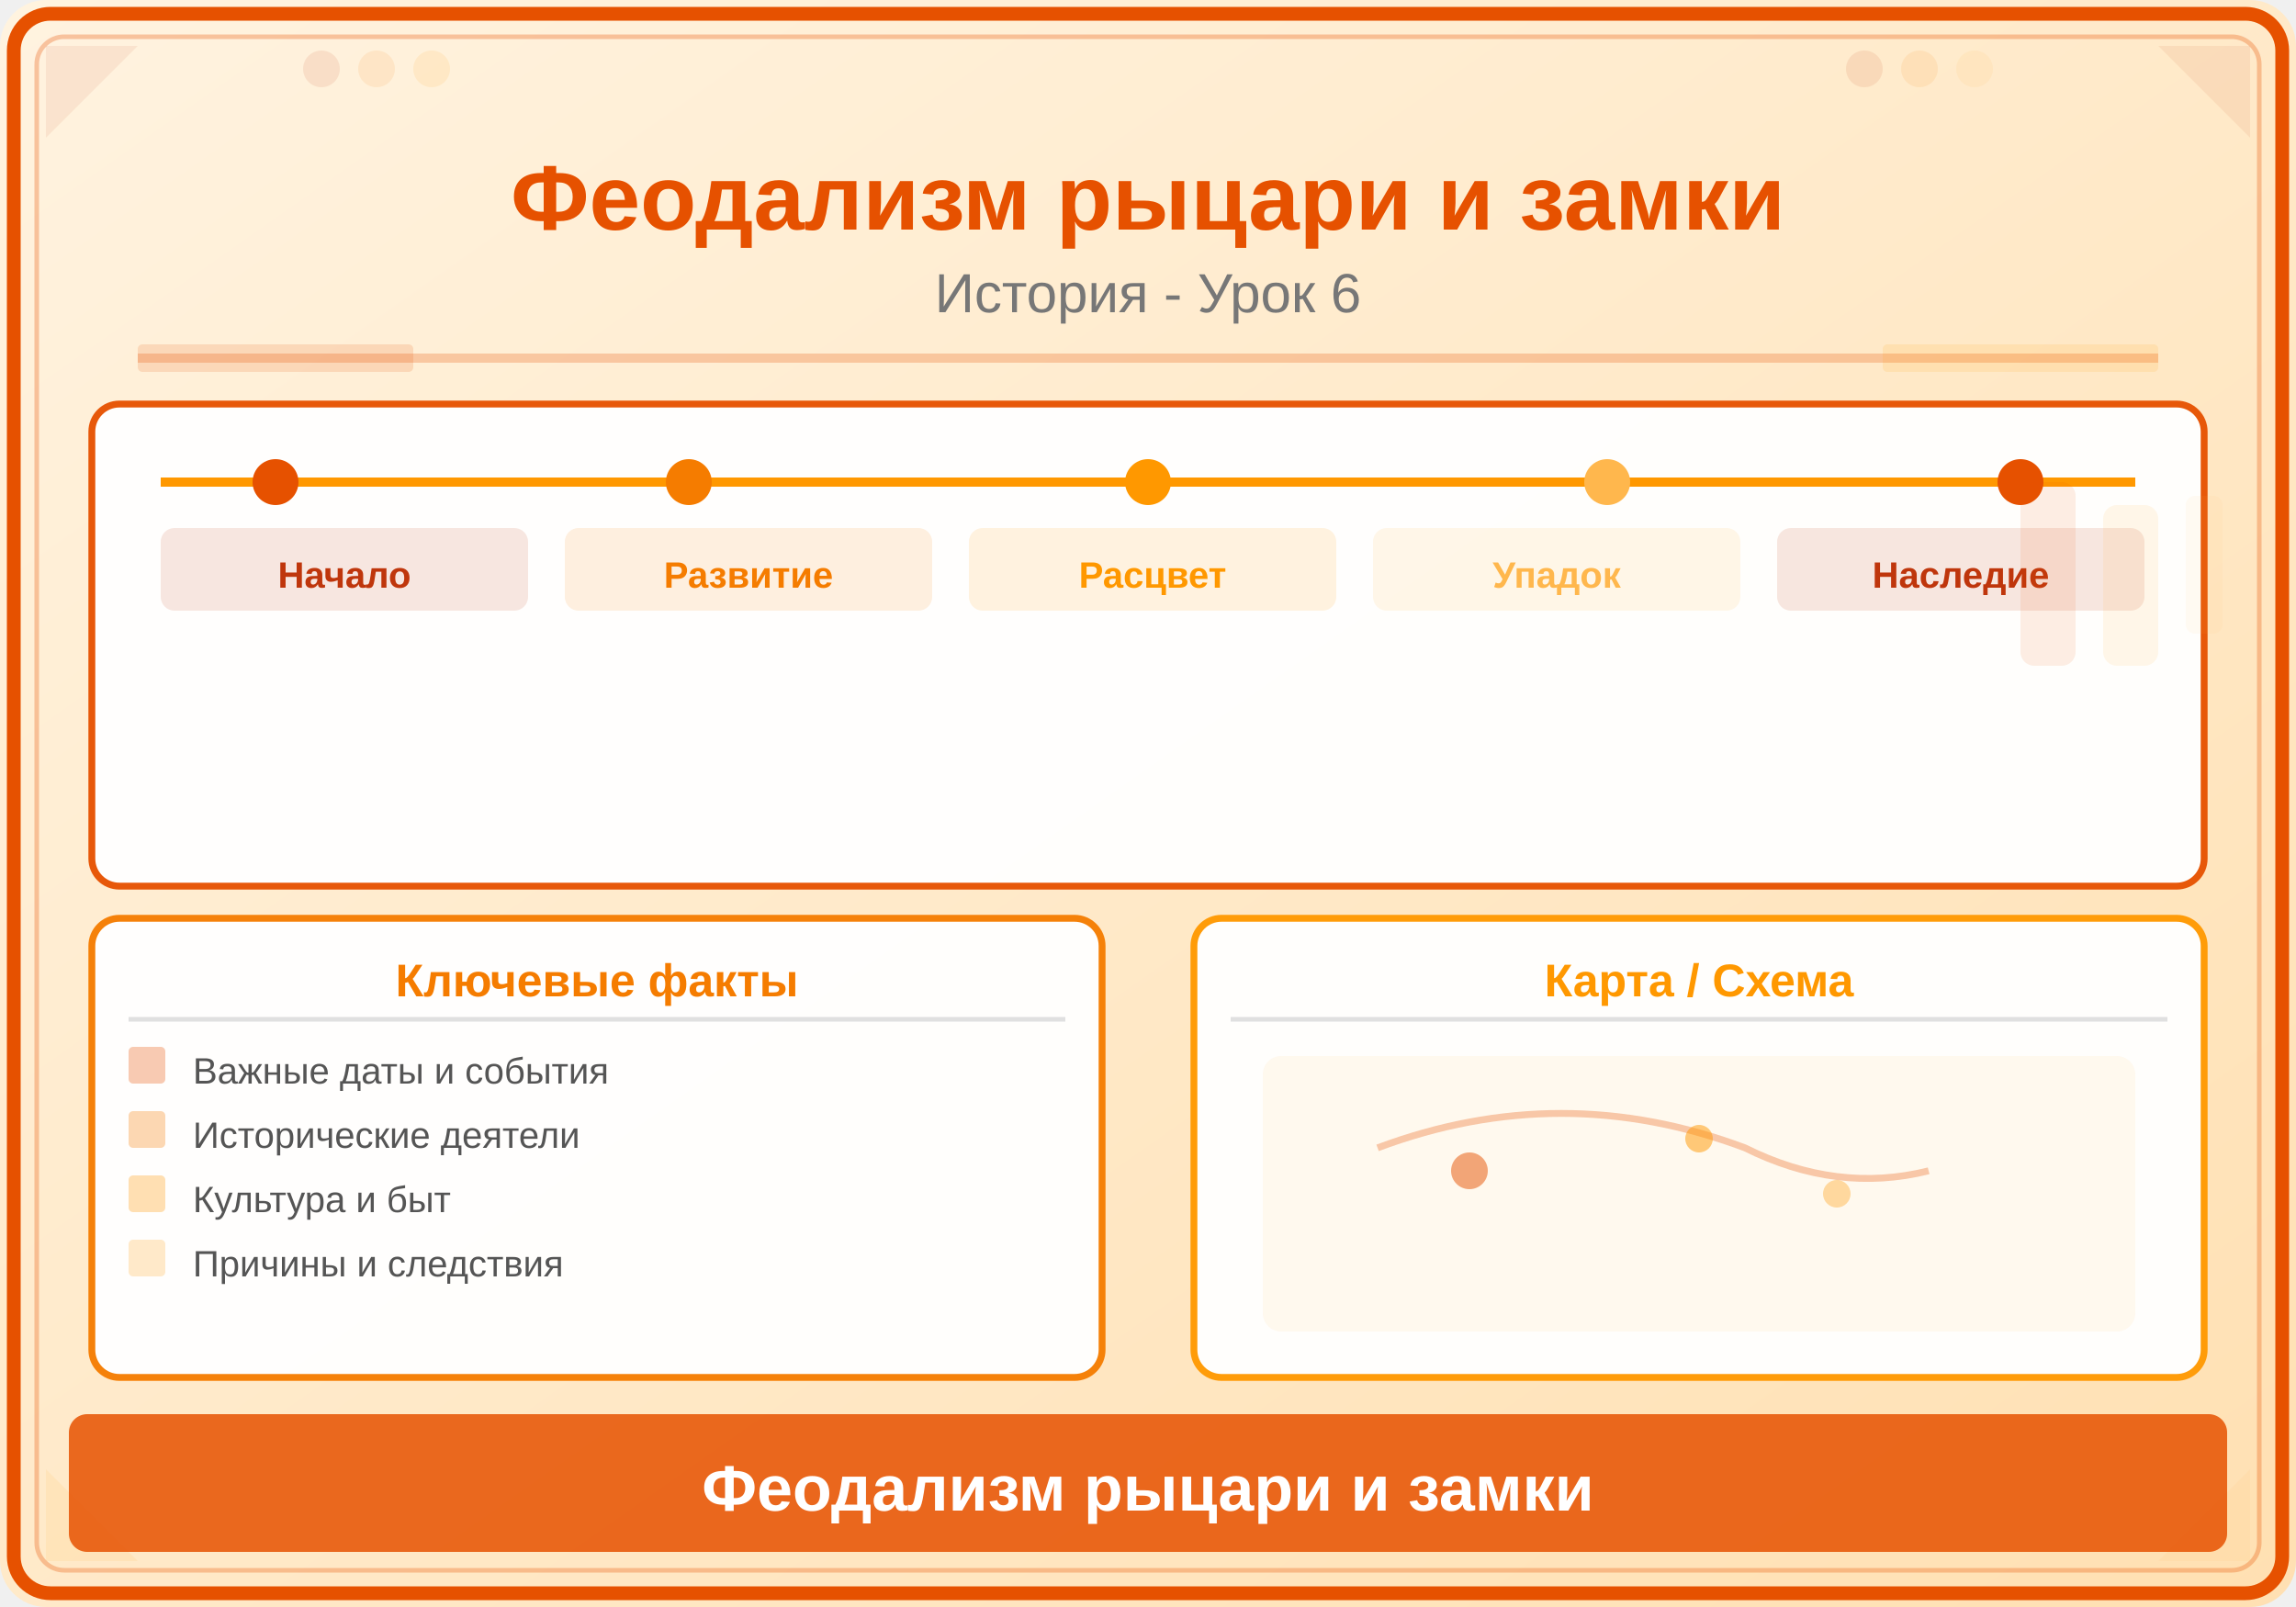
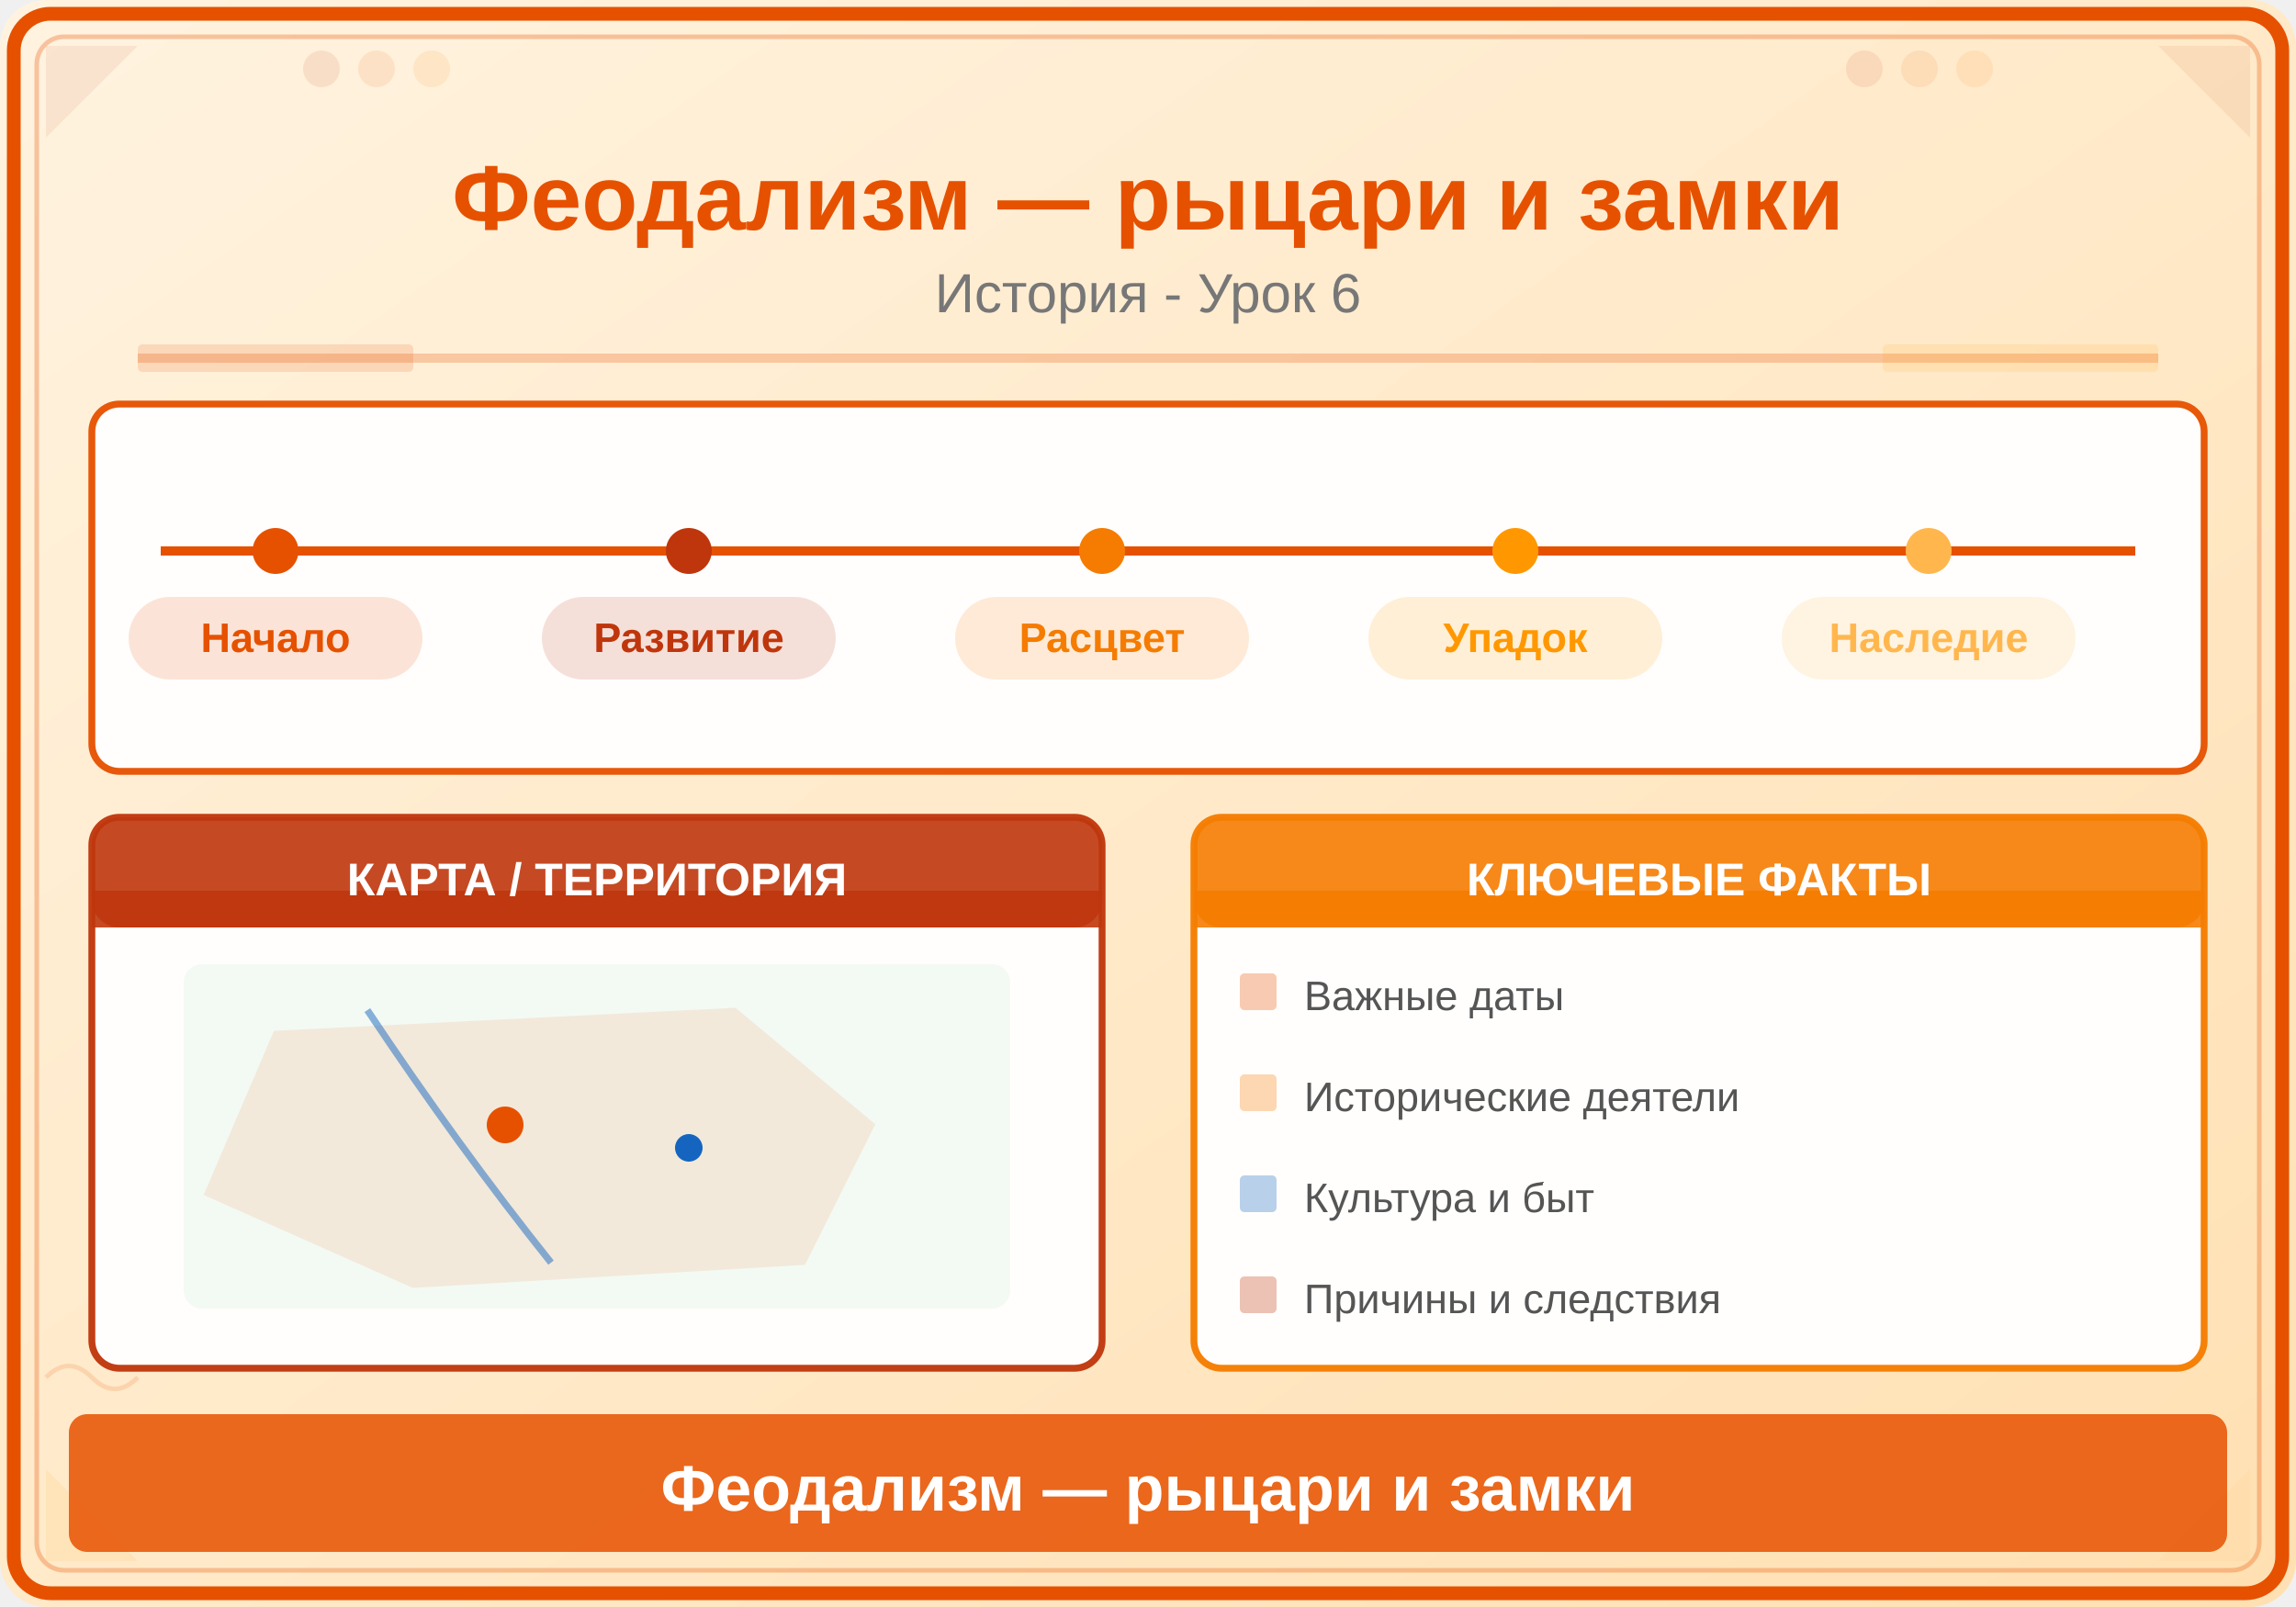
<svg xmlns="http://www.w3.org/2000/svg" viewBox="0 0 500 350">
  <defs>
    <linearGradient id="bg" x1="0" y1="0" x2="1" y2="1">
      <stop offset="0%" stop-color="#FFF3E0" />
      <stop offset="100%" stop-color="#FFE0B2" />
    </linearGradient>
  </defs>
  <rect width="500" height="350" fill="url(#bg)" rx="10" />
  <rect x="3" y="3" width="494" height="344" rx="8" fill="none" stroke="#E65100" stroke-width="3" />
  <rect x="8" y="8" width="484" height="334" rx="6" fill="none" stroke="#E65100" stroke-width="1" opacity="0.3" />
  <polygon points="10,10 30,10 10,30" fill="#BF360C" opacity="0.08" />
  <polygon points="490,10 470,10 490,30" fill="#BF360C" opacity="0.08" />
  <polygon points="10,340 30,340 10,320" fill="#FF9800" opacity="0.08" />
  <polygon points="490,340 470,340 490,320" fill="#FFB74D" opacity="0.08" />
  <circle cx="70" cy="15" r="4" fill="#BF360C" opacity="0.1" />
-   <circle cx="82" cy="15" r="4" fill="#F57C00" opacity="0.1" />
-   <circle cx="94" cy="15" r="4" fill="#FF9800" opacity="0.1" />
+   <circle cx="82" cy="15" r="4" fill="#E65100" opacity="0.1" />
+   <circle cx="94" cy="15" r="4" fill="#F57C00" opacity="0.1" />
  <circle cx="406" cy="15" r="4" fill="#BF360C" opacity="0.1" />
-   <circle cx="418" cy="15" r="4" fill="#F57C00" opacity="0.1" />
-   <circle cx="430" cy="15" r="4" fill="#FFB74D" opacity="0.1" />
-   <text x="250" y="50" font-family="Arial,sans-serif" font-size="20" font-weight="bold" fill="#E65100" text-anchor="middle">Феодализм  рыцари и замки</text>
+   <circle cx="418" cy="15" r="4" fill="#E65100" opacity="0.1" />
+   <circle cx="430" cy="15" r="4" fill="#F57C00" opacity="0.1" />
+   <text x="250" y="50" font-family="Arial,sans-serif" font-size="20" font-weight="bold" fill="#E65100" text-anchor="middle">Феодализм — рыцари и замки</text>
  <text x="250" y="68" font-family="Arial,sans-serif" font-size="12" fill="#777" text-anchor="middle">История - Урок 6</text>
  <line x1="30" y1="78" x2="470" y2="78" stroke="#E65100" stroke-width="2" opacity="0.25" />
  <rect x="30" y="75" width="60" height="6" fill="#E65100" opacity="0.15" rx="1" />
  <rect x="410" y="75" width="60" height="6" fill="#FF9800" opacity="0.12" rx="1" />
-   <rect x="20" y="88" width="460" height="105" rx="6" fill="white" stroke="#E65100" stroke-width="1.5" opacity="0.95" />
-   <line x1="35" y1="105" x2="465" y2="105" stroke="#FF9800" stroke-width="2" />
-   <circle cx="60" cy="105" r="5" fill="#E65100" />
-   <circle cx="150" cy="105" r="5" fill="#F57C00" />
-   <circle cx="250" cy="105" r="5" fill="#FF9800" />
-   <circle cx="350" cy="105" r="5" fill="#FFB74D" />
-   <circle cx="440" cy="105" r="5" fill="#E65100" />
-   <rect x="35" y="115" width="80" height="18" rx="3" fill="#BF360C" opacity="0.12" />
-   <text x="75" y="128" font-family="Arial,sans-serif" font-size="8" fill="#BF360C" text-anchor="middle" font-weight="bold">Начало</text>
-   <rect x="123" y="115" width="80" height="18" rx="3" fill="#F57C00" opacity="0.12" />
-   <text x="163" y="128" font-family="Arial,sans-serif" font-size="8" fill="#F57C00" text-anchor="middle" font-weight="bold">Развитие</text>
-   <rect x="211" y="115" width="80" height="18" rx="3" fill="#FF9800" opacity="0.12" />
-   <text x="251" y="128" font-family="Arial,sans-serif" font-size="8" fill="#FF9800" text-anchor="middle" font-weight="bold">Расцвет</text>
-   <rect x="299" y="115" width="80" height="18" rx="3" fill="#FFB74D" opacity="0.12" />
-   <text x="339" y="128" font-family="Arial,sans-serif" font-size="8" fill="#FFB74D" text-anchor="middle" font-weight="bold">Упадок</text>
-   <rect x="387" y="115" width="80" height="18" rx="3" fill="#BF360C" opacity="0.12" />
-   <text x="427" y="128" font-family="Arial,sans-serif" font-size="8" fill="#BF360C" text-anchor="middle" font-weight="bold">Наследие</text>
-   <rect x="20" y="200" width="220" height="100" rx="6" fill="white" stroke="#F57C00" stroke-width="1.5" opacity="0.95" />
-   <text x="130" y="217" font-family="Arial,sans-serif" font-size="10" fill="#F57C00" text-anchor="middle" font-weight="bold">Ключевые факты</text>
-   <line x1="28" y1="222" x2="232" y2="222" stroke="#E0E0E0" stroke-width="1" />
-   <rect x="28" y="228" width="8" height="8" rx="1" fill="#E65100" opacity="0.3" />
-   <text x="42" y="236" font-family="Arial,sans-serif" font-size="8" fill="#555">Важные даты и события</text>
-   <rect x="28" y="242" width="8" height="8" rx="1" fill="#F57C00" opacity="0.3" />
-   <text x="42" y="250" font-family="Arial,sans-serif" font-size="8" fill="#555">Исторические деятели</text>
-   <rect x="28" y="256" width="8" height="8" rx="1" fill="#FF9800" opacity="0.3" />
-   <text x="42" y="264" font-family="Arial,sans-serif" font-size="8" fill="#555">Культура и быт</text>
-   <rect x="28" y="270" width="8" height="8" rx="1" fill="#FFB74D" opacity="0.3" />
-   <text x="42" y="278" font-family="Arial,sans-serif" font-size="8" fill="#555">Причины и следствия</text>
-   <rect x="260" y="200" width="220" height="100" rx="6" fill="white" stroke="#FF9800" stroke-width="1.5" opacity="0.95" />
-   <text x="370" y="217" font-family="Arial,sans-serif" font-size="10" fill="#FF9800" text-anchor="middle" font-weight="bold">Карта / Схема</text>
-   <line x1="268" y1="222" x2="472" y2="222" stroke="#E0E0E0" stroke-width="1" />
-   <rect x="275" y="230" width="190" height="60" rx="4" fill="#FFF3E0" opacity="0.5" />
-   <path d="M300,250 Q340,235 380,250 Q400,260 420,255" fill="none" stroke="#E65100" stroke-width="1.5" opacity="0.3" />
-   <circle cx="320" cy="255" r="4" fill="#E65100" opacity="0.5" />
-   <circle cx="370" cy="248" r="3" fill="#FF9800" opacity="0.5" />
-   <circle cx="400" cy="260" r="3" fill="#FFB74D" opacity="0.5" />
+   <rect x="20" y="88" width="460" height="80" rx="6" fill="white" stroke="#E65100" stroke-width="1.5" opacity="0.95" />
+   <line x1="35" y1="120" x2="465" y2="120" stroke="#E65100" stroke-width="2" />
+   <circle cx="60" cy="120" r="5" fill="#E65100" />
+   <rect x="28" y="130" width="64" height="18" rx="9" fill="#E65100" opacity="0.15" />
+   <text x="60" y="142" font-family="Arial,sans-serif" font-size="9" fill="#E65100" text-anchor="middle" font-weight="bold">Начало</text>
+   <circle cx="150" cy="120" r="5" fill="#BF360C" />
+   <rect x="118" y="130" width="64" height="18" rx="9" fill="#BF360C" opacity="0.15" />
+   <text x="150" y="142" font-family="Arial,sans-serif" font-size="9" fill="#BF360C" text-anchor="middle" font-weight="bold">Развитие</text>
+   <circle cx="240" cy="120" r="5" fill="#F57C00" />
+   <rect x="208" y="130" width="64" height="18" rx="9" fill="#F57C00" opacity="0.15" />
+   <text x="240" y="142" font-family="Arial,sans-serif" font-size="9" fill="#F57C00" text-anchor="middle" font-weight="bold">Расцвет</text>
+   <circle cx="330" cy="120" r="5" fill="#FF9800" />
+   <rect x="298" y="130" width="64" height="18" rx="9" fill="#FF9800" opacity="0.15" />
+   <text x="330" y="142" font-family="Arial,sans-serif" font-size="9" fill="#FF9800" text-anchor="middle" font-weight="bold">Упадок</text>
+   <circle cx="420" cy="120" r="5" fill="#FFB74D" />
+   <rect x="388" y="130" width="64" height="18" rx="9" fill="#FFB74D" opacity="0.15" />
+   <text x="420" y="142" font-family="Arial,sans-serif" font-size="9" fill="#FFB74D" text-anchor="middle" font-weight="bold">Наследие</text>
+   <rect x="20" y="178" width="220" height="120" rx="6" fill="white" stroke="#BF360C" stroke-width="1.5" opacity="0.95" />
+   <rect x="20" y="178" width="220" height="24" rx="6" fill="#BF360C" opacity="0.9" />
+   <rect x="20" y="194" width="220" height="8" fill="#BF360C" opacity="0.9" />
+   <text x="130" y="195" font-family="Arial,sans-serif" font-size="10" font-weight="bold" fill="white" text-anchor="middle">КАРТА / ТЕРРИТОРИЯ</text>
+   <rect x="40" y="210" width="180" height="75" rx="4" fill="#E8F5E9" opacity="0.5" />
+   <path d="M60,225 L160,220 L190,245 L175,275 L90,280 L45,260 Z" fill="#E65100" opacity="0.1" stroke="#E65100" stroke-width="1" />
+   <path d="M80,220 Q100,250 120,275" stroke="#1565C0" stroke-width="1.5" fill="none" opacity="0.5" />
+   <circle cx="110" cy="245" r="4" fill="#E65100" />
+   <circle cx="150" cy="250" r="3" fill="#1565C0" />
+   <rect x="260" y="178" width="220" height="120" rx="6" fill="white" stroke="#F57C00" stroke-width="1.5" opacity="0.95" />
+   <rect x="260" y="178" width="220" height="24" rx="6" fill="#F57C00" opacity="0.9" />
+   <rect x="260" y="194" width="220" height="8" fill="#F57C00" opacity="0.9" />
+   <text x="370" y="195" font-family="Arial,sans-serif" font-size="10" font-weight="bold" fill="white" text-anchor="middle">КЛЮЧЕВЫЕ ФАКТЫ</text>
+   <rect x="270" y="212" width="8" height="8" rx="1" fill="#E65100" opacity="0.3" />
+   <text x="284" y="220" font-family="Arial,sans-serif" font-size="9" fill="#555" text-anchor="start">Важные даты</text>
+   <rect x="270" y="234" width="8" height="8" rx="1" fill="#F57C00" opacity="0.3" />
+   <text x="284" y="242" font-family="Arial,sans-serif" font-size="9" fill="#555" text-anchor="start">Исторические деятели</text>
+   <rect x="270" y="256" width="8" height="8" rx="1" fill="#1565C0" opacity="0.3" />
+   <text x="284" y="264" font-family="Arial,sans-serif" font-size="9" fill="#555" text-anchor="start">Культура и быт</text>
+   <rect x="270" y="278" width="8" height="8" rx="1" fill="#BF360C" opacity="0.3" />
+   <text x="284" y="286" font-family="Arial,sans-serif" font-size="9" fill="#555" text-anchor="start">Причины и следствия</text>
+   <path d="M10,300 Q15,295 20,300 Q25,305 30,300" fill="none" stroke="#E65100" stroke-width="1" opacity="0.15" />
  <rect x="15" y="308" width="470" height="30" rx="4" fill="#E65100" opacity="0.85" />
-   <text x="250" y="329" font-family="Arial,sans-serif" font-size="14" text-anchor="middle" fill="white" font-weight="bold">Феодализм  рыцари и замки</text>
-   <rect x="440" y="105" width="12" height="40" rx="3" fill="#E65100" opacity="0.1" />
-   <rect x="458" y="110" width="12" height="35" rx="3" fill="#FF9800" opacity="0.08" />
-   <rect x="476" y="108" width="8" height="30" rx="2" fill="#FFB74D" opacity="0.06" />
+   <text x="250" y="329" font-family="Arial,sans-serif" font-size="14" text-anchor="middle" fill="white" font-weight="bold">Феодализм — рыцари и замки</text>
</svg>
